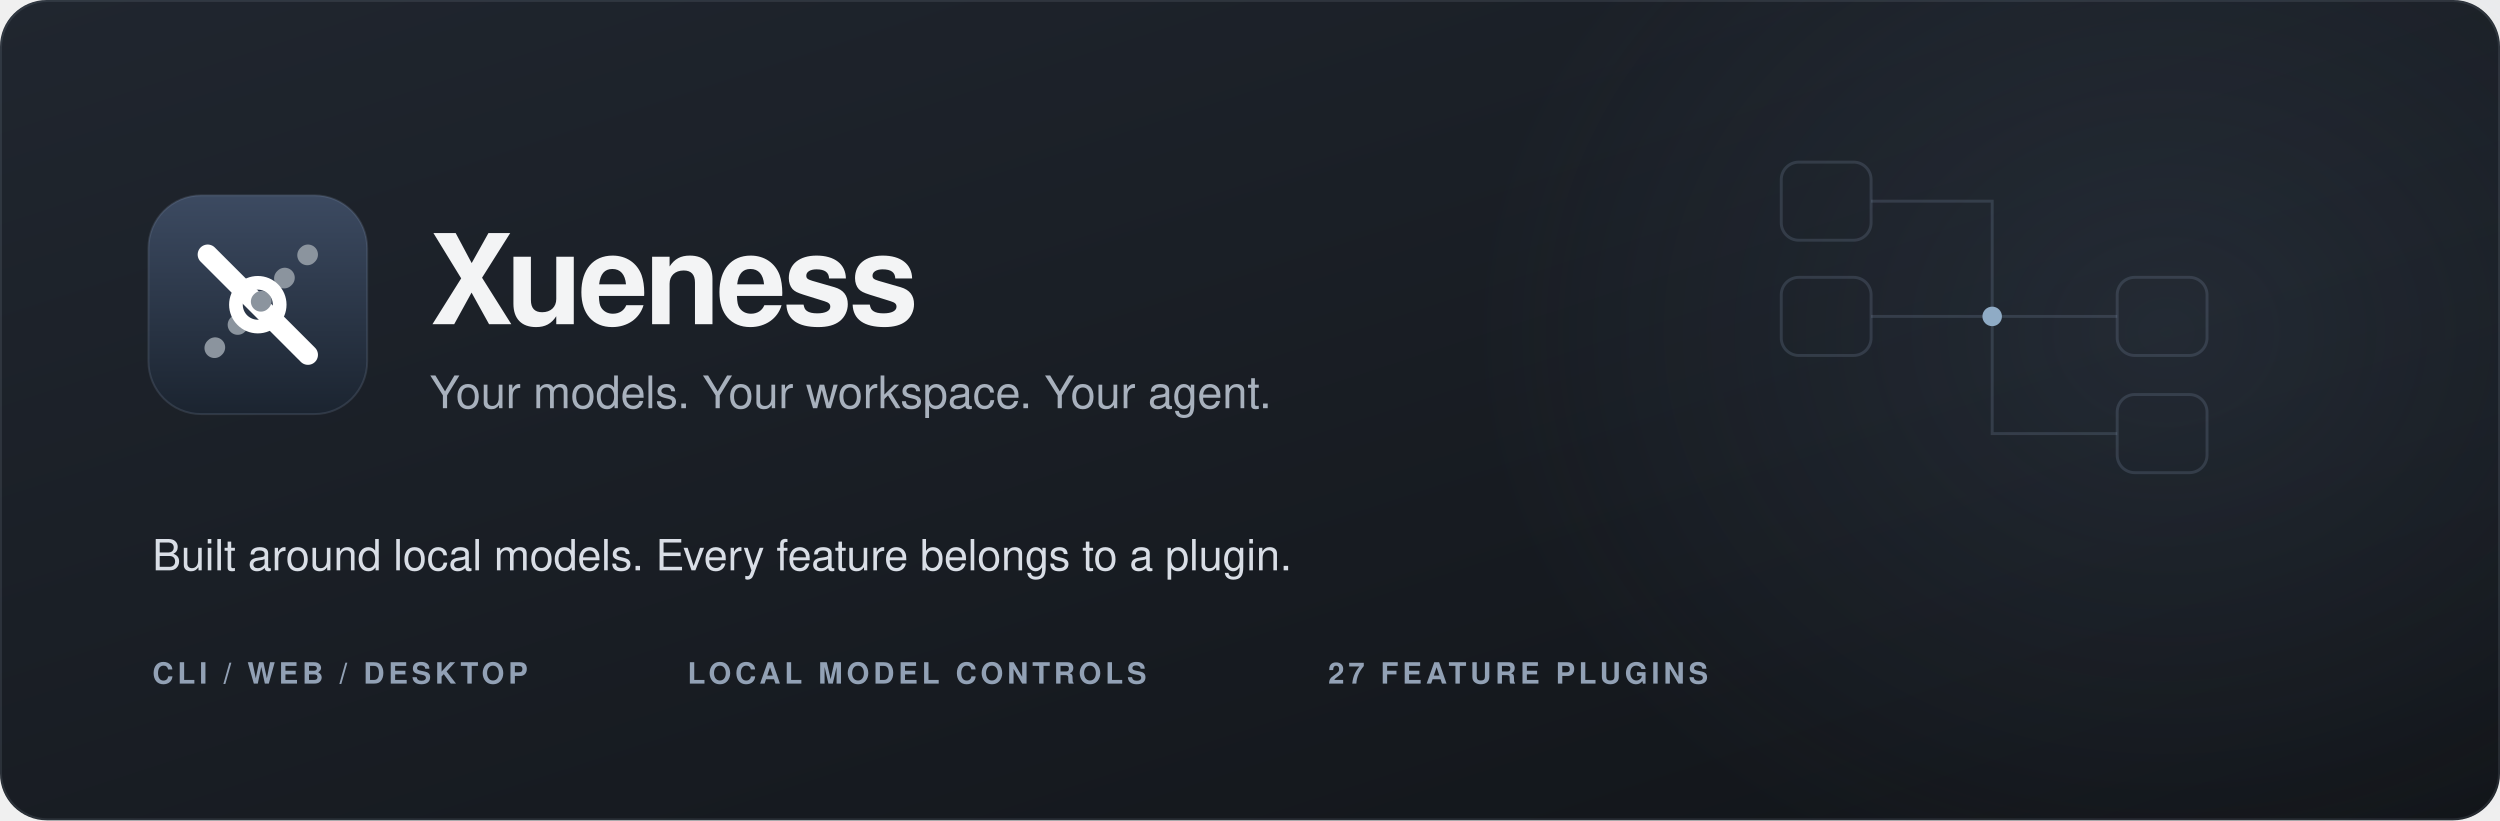
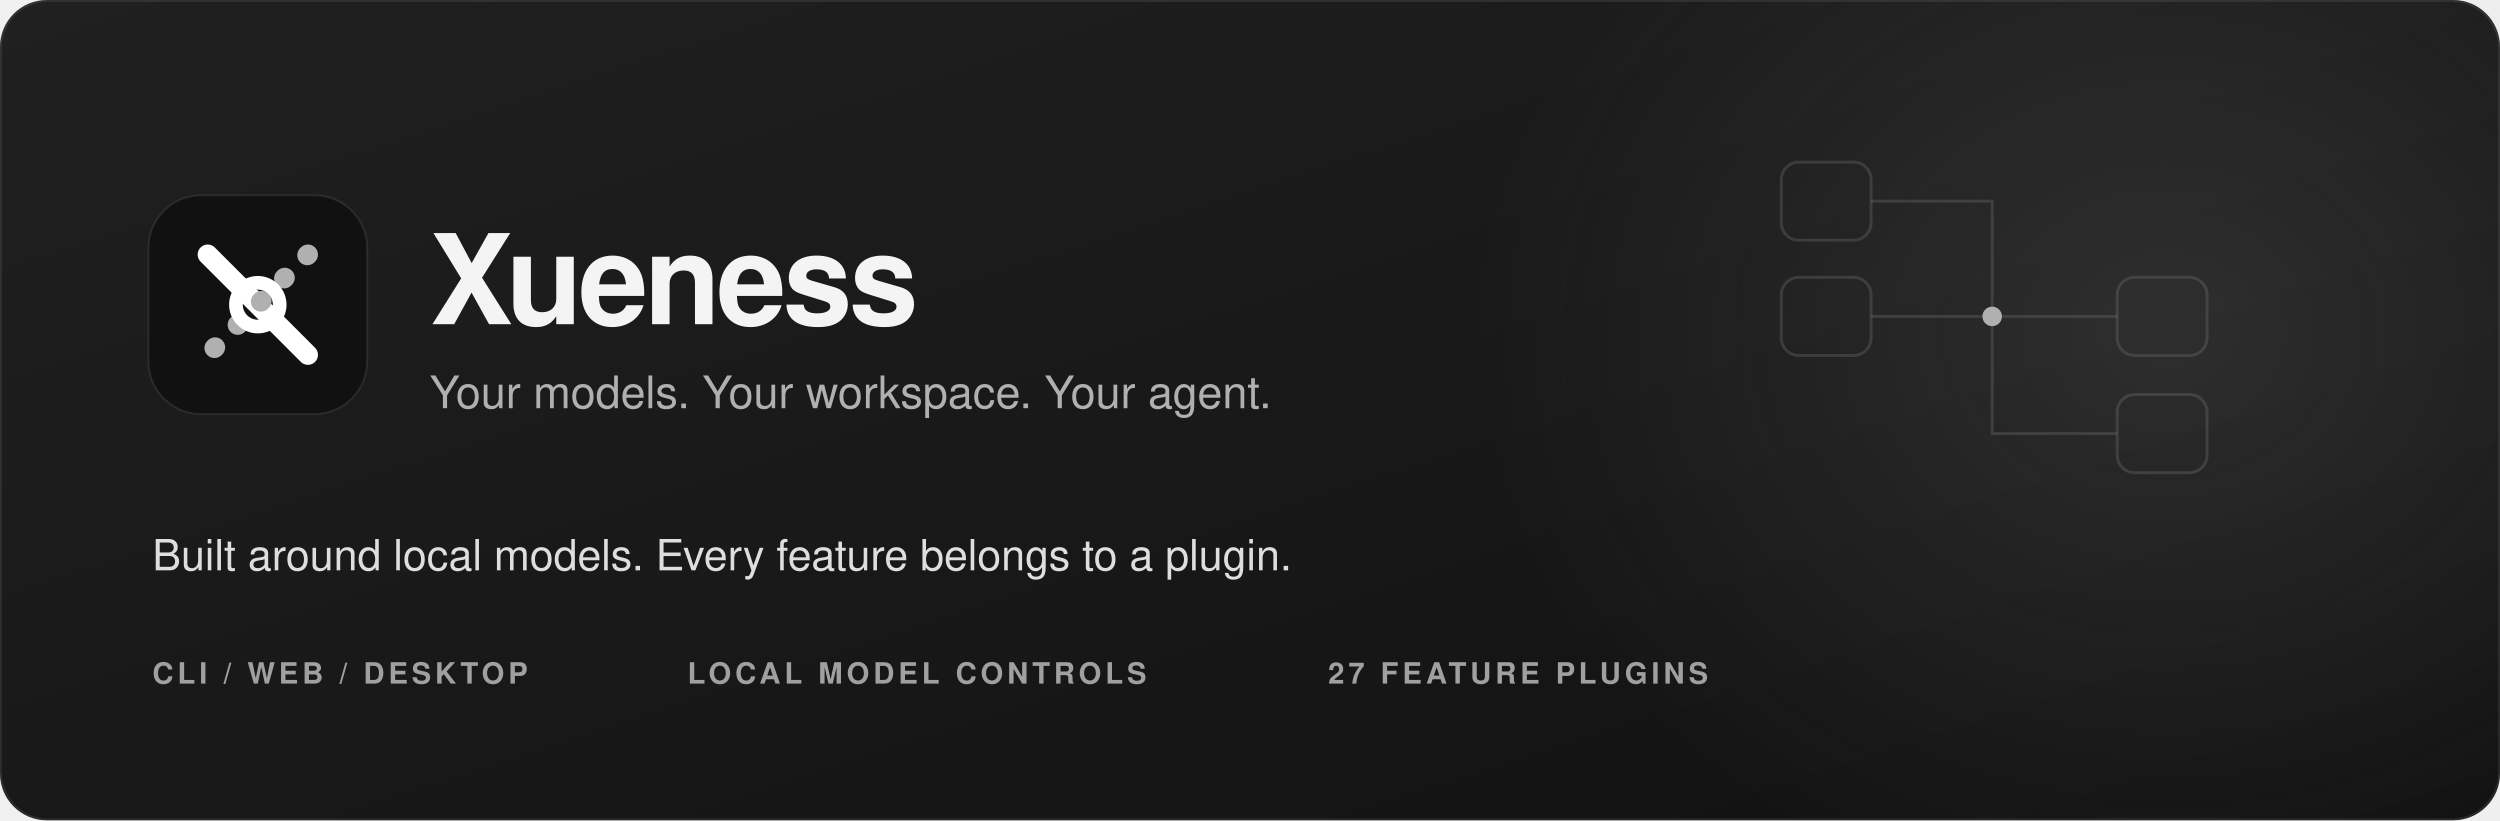
<svg xmlns="http://www.w3.org/2000/svg" width="1280" height="420" viewBox="0 0 1280 420" role="img" aria-labelledby="title desc">
  <defs>
    <linearGradient id="surface" x2="1" y2="1">
-       <stop stop-color="#20262f" />
-       <stop offset="1" stop-color="#111418" />
+       <stop stop-color="#202020" />
+       <stop offset="1" stop-color="#111111" />
    </linearGradient>
    <linearGradient id="mark" x2="0" y2="1">
-       <stop stop-color="#3c4a61" />
-       <stop offset="1" stop-color="#1b2430" />
+       <stop stop-color="#111111" />
+       <stop offset="1" stop-color="#111111" />
    </linearGradient>
    <radialGradient id="glow">
-       <stop stop-color="#657b99" stop-opacity=".16" />
-       <stop offset="1" stop-color="#657b99" stop-opacity="0" />
+       <stop stop-color="#aaaaaa" stop-opacity=".16" />
+       <stop offset="1" stop-color="#aaaaaa" stop-opacity="0" />
    </radialGradient>
  </defs>
  <rect width="1280" height="420" rx="24" fill="url(#surface)" />
  <ellipse cx="1110" cy="170" rx="360" ry="300" fill="url(#glow)" />
-   <rect x=".5" y=".5" width="1279" height="419" rx="24" fill="none" stroke="#b5c4d6" stroke-opacity=".12" />
+   <rect x=".5" y=".5" width="1279" height="419" rx="24" fill="none" stroke="#c4c4c4" stroke-opacity=".12" />
  <g transform="translate(76 100)">
-     <rect width="112" height="112" rx="27" fill="url(#mark)" stroke="#95a5bd" stroke-opacity=".18" />
+     <rect width="112" height="112" rx="27" fill="url(#mark)" stroke="#888888" stroke-opacity=".18" />
    <svg width="112" height="112" viewBox="0 0 24 24" fill="none" stroke-linecap="round" stroke-linejoin="round">
      <line x1="6.5" y1="6.5" x2="17.5" y2="17.5" stroke="#ffffff" stroke-width="2.2" />
-       <line x1="17.5" y1="6.5" x2="6.5" y2="17.5" stroke="#8b949e" stroke-width="2.2" stroke-dasharray="0.1 3.5" />
+       <line x1="17.5" y1="6.5" x2="6.5" y2="17.5" stroke="#b0b0b0" stroke-width="2.2" stroke-dasharray="0.1 3.5" />
      <circle cx="12" cy="12" r="2.4" stroke="#ffffff" stroke-width="1.5" fill="none" />
    </svg>
  </g>
  <g font-family="-apple-system, BlinkMacSystemFont, 'Segoe UI', Helvetica, Arial, sans-serif">
-     <text x="220" y="166" fill="#f3f4f5" font-size="64" font-weight="650" letter-spacing="-2">Xueness</text>
-     <text x="220" y="209" fill="#a8b1bd" font-size="23">Your models. Your workspace. Your agent.</text>
-     <text x="78" y="292" fill="#d9dee6" font-size="22">Built around local models. Every feature belongs to a plugin.</text>
-     <g fill="#92a1b5" font-size="15" font-weight="550" letter-spacing="2">
+     <text x="220" y="166" fill="#f4f4f4" font-size="64" font-weight="650" letter-spacing="-2">Xueness</text>
+     <text x="220" y="209" fill="#b0b0b0" font-size="23">Your models. Your workspace. Your agent.</text>
+     <text x="78" y="292" fill="#dedede" font-size="22">Built around local models. Every feature belongs to a plugin.</text>
+     <g fill="#a0a0a0" font-size="15" font-weight="550" letter-spacing="2">
      <text x="78" y="350">CLI / WEB / DESKTOP</text>
      <text x="352" y="350">LOCAL MODEL CONTROLS</text>
      <text x="680" y="350">27 FEATURE PLUGINS</text>
    </g>
  </g>
-   <g fill="none" stroke="#7b8da4" stroke-opacity=".24" stroke-width="1.5">
+   <g fill="none" stroke="#909090" stroke-opacity=".24" stroke-width="1.5">
    <path d="M958 103H1020V162H1084M958 162H1020V222H1084" />
    <rect x="912" y="83" width="46" height="40" rx="9" />
    <rect x="912" y="142" width="46" height="40" rx="9" />
    <rect x="1084" y="142" width="46" height="40" rx="9" />
    <rect x="1084" y="202" width="46" height="40" rx="9" />
-     <circle cx="1020" cy="162" r="5" fill="#8fabc5" stroke="none" />
+     <circle cx="1020" cy="162" r="5" fill="#b0b0b0" stroke="none" />
  </g>
</svg>
